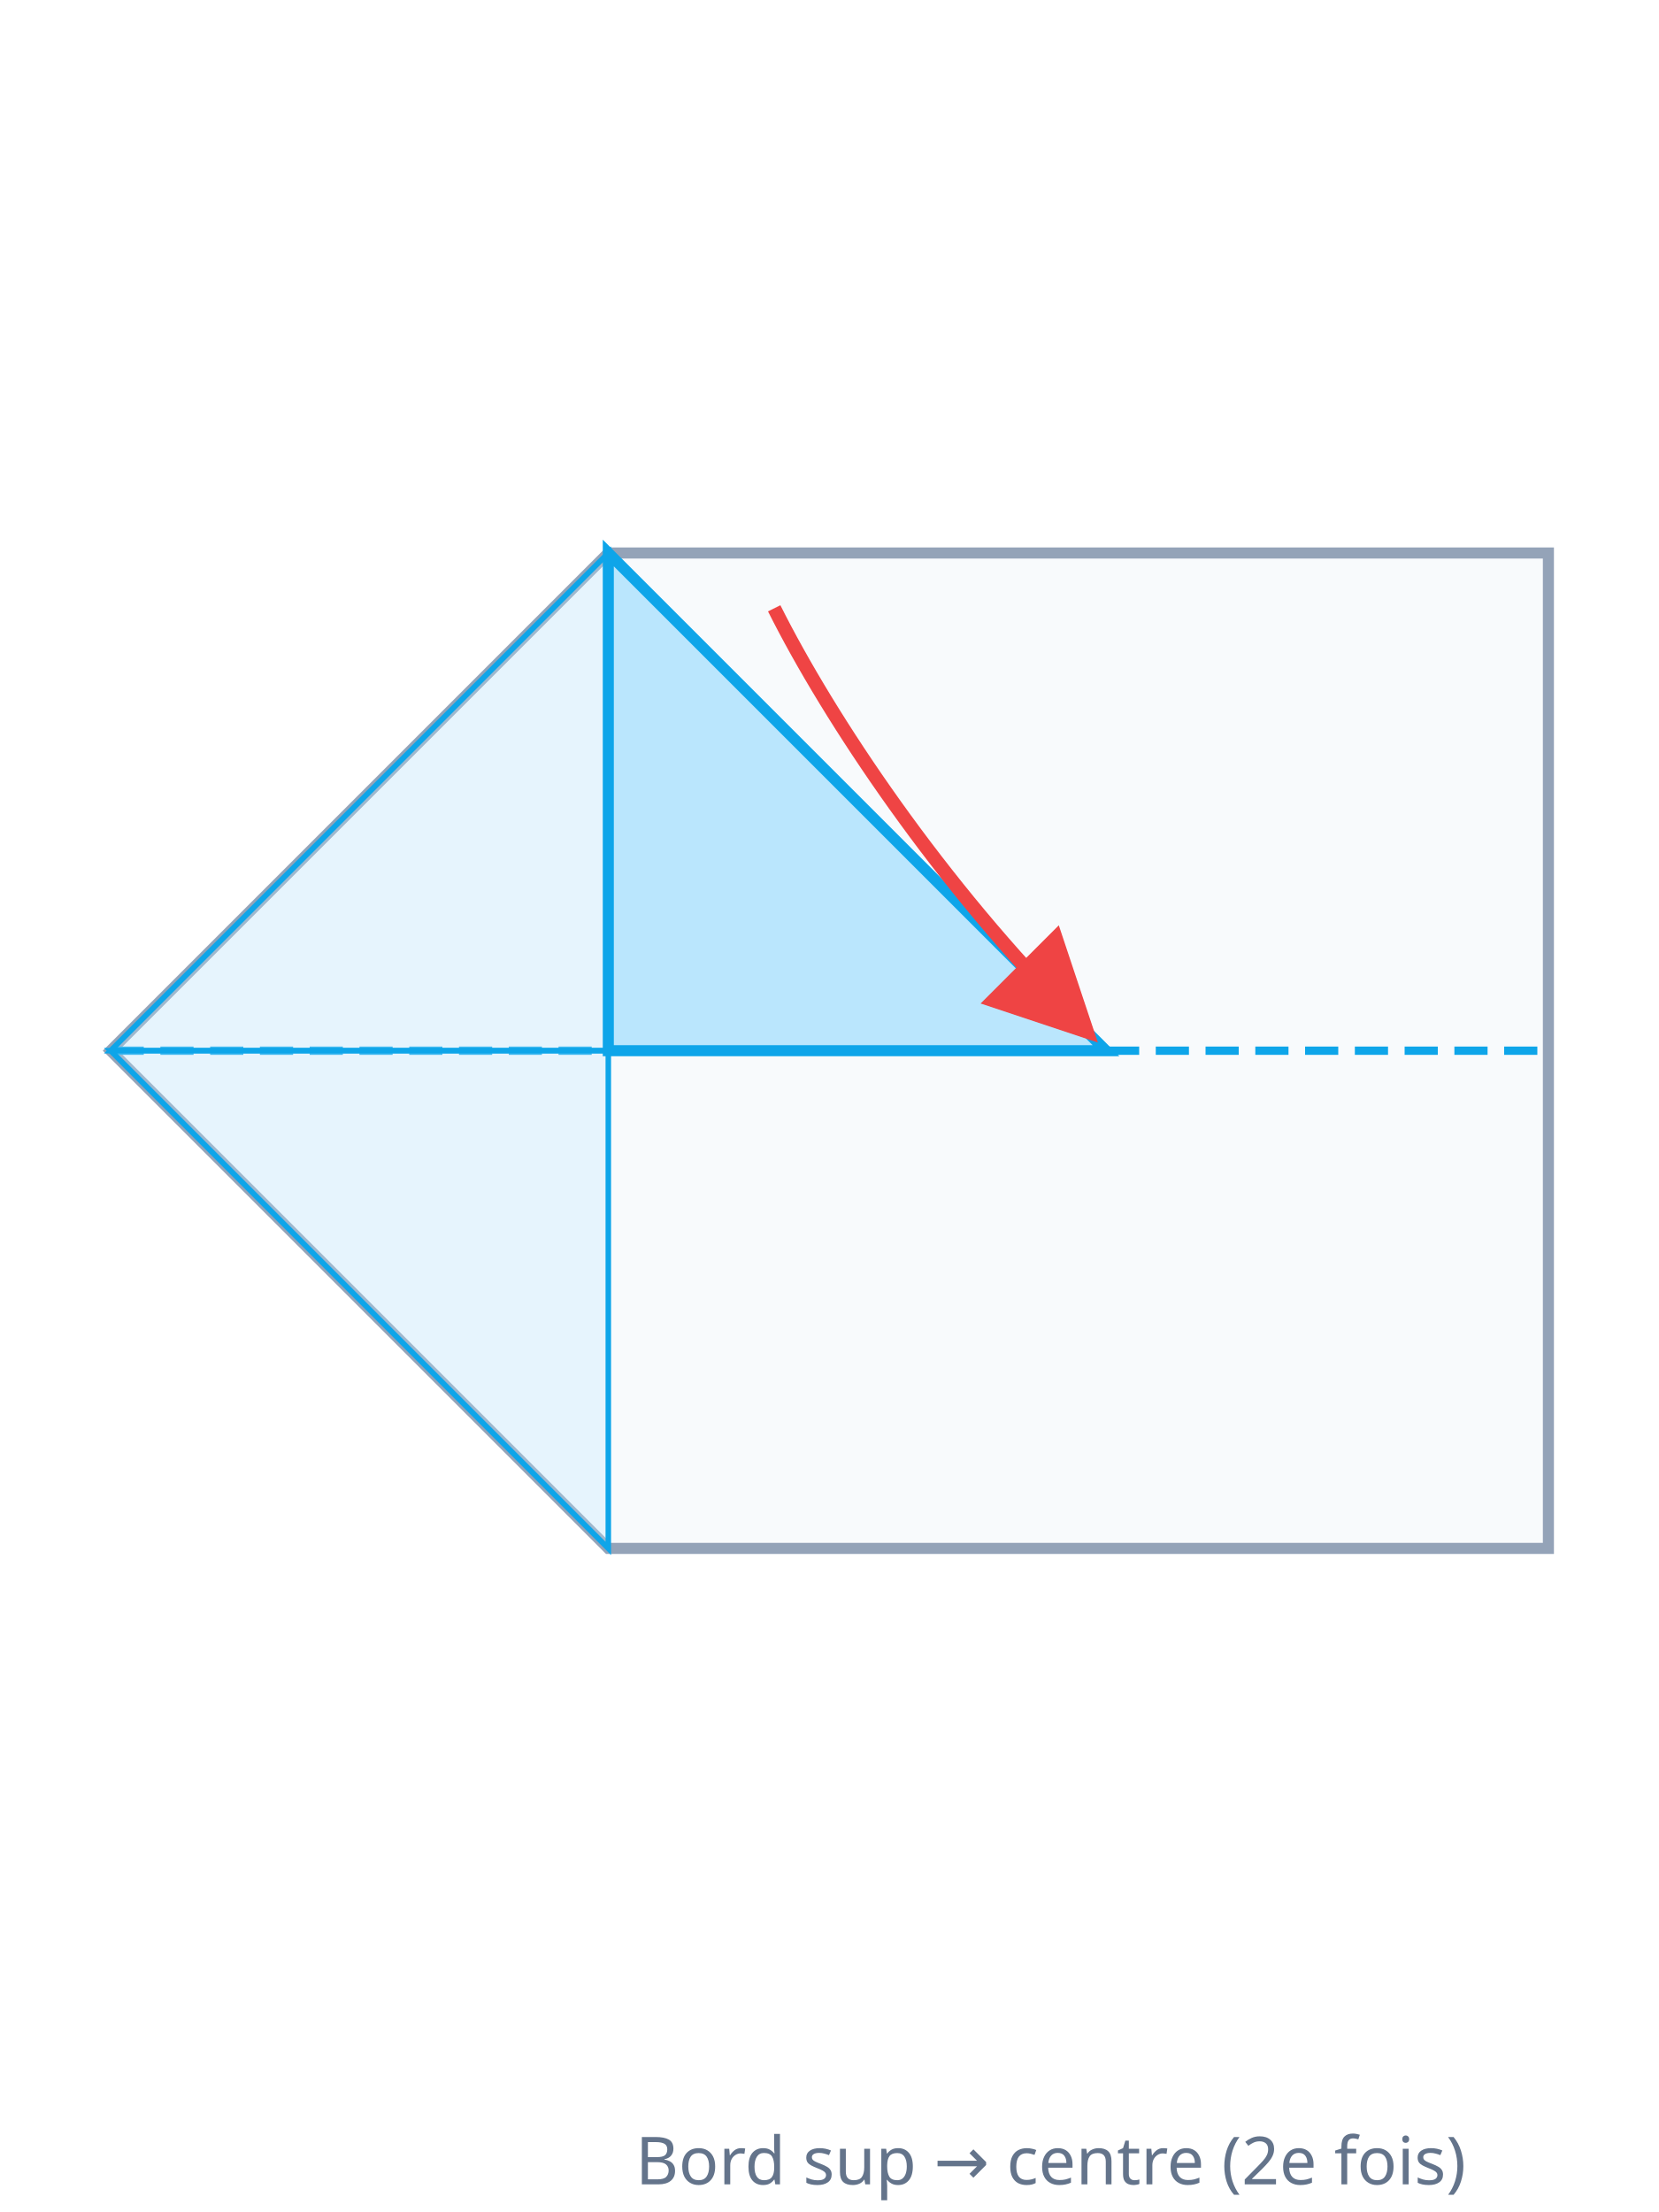
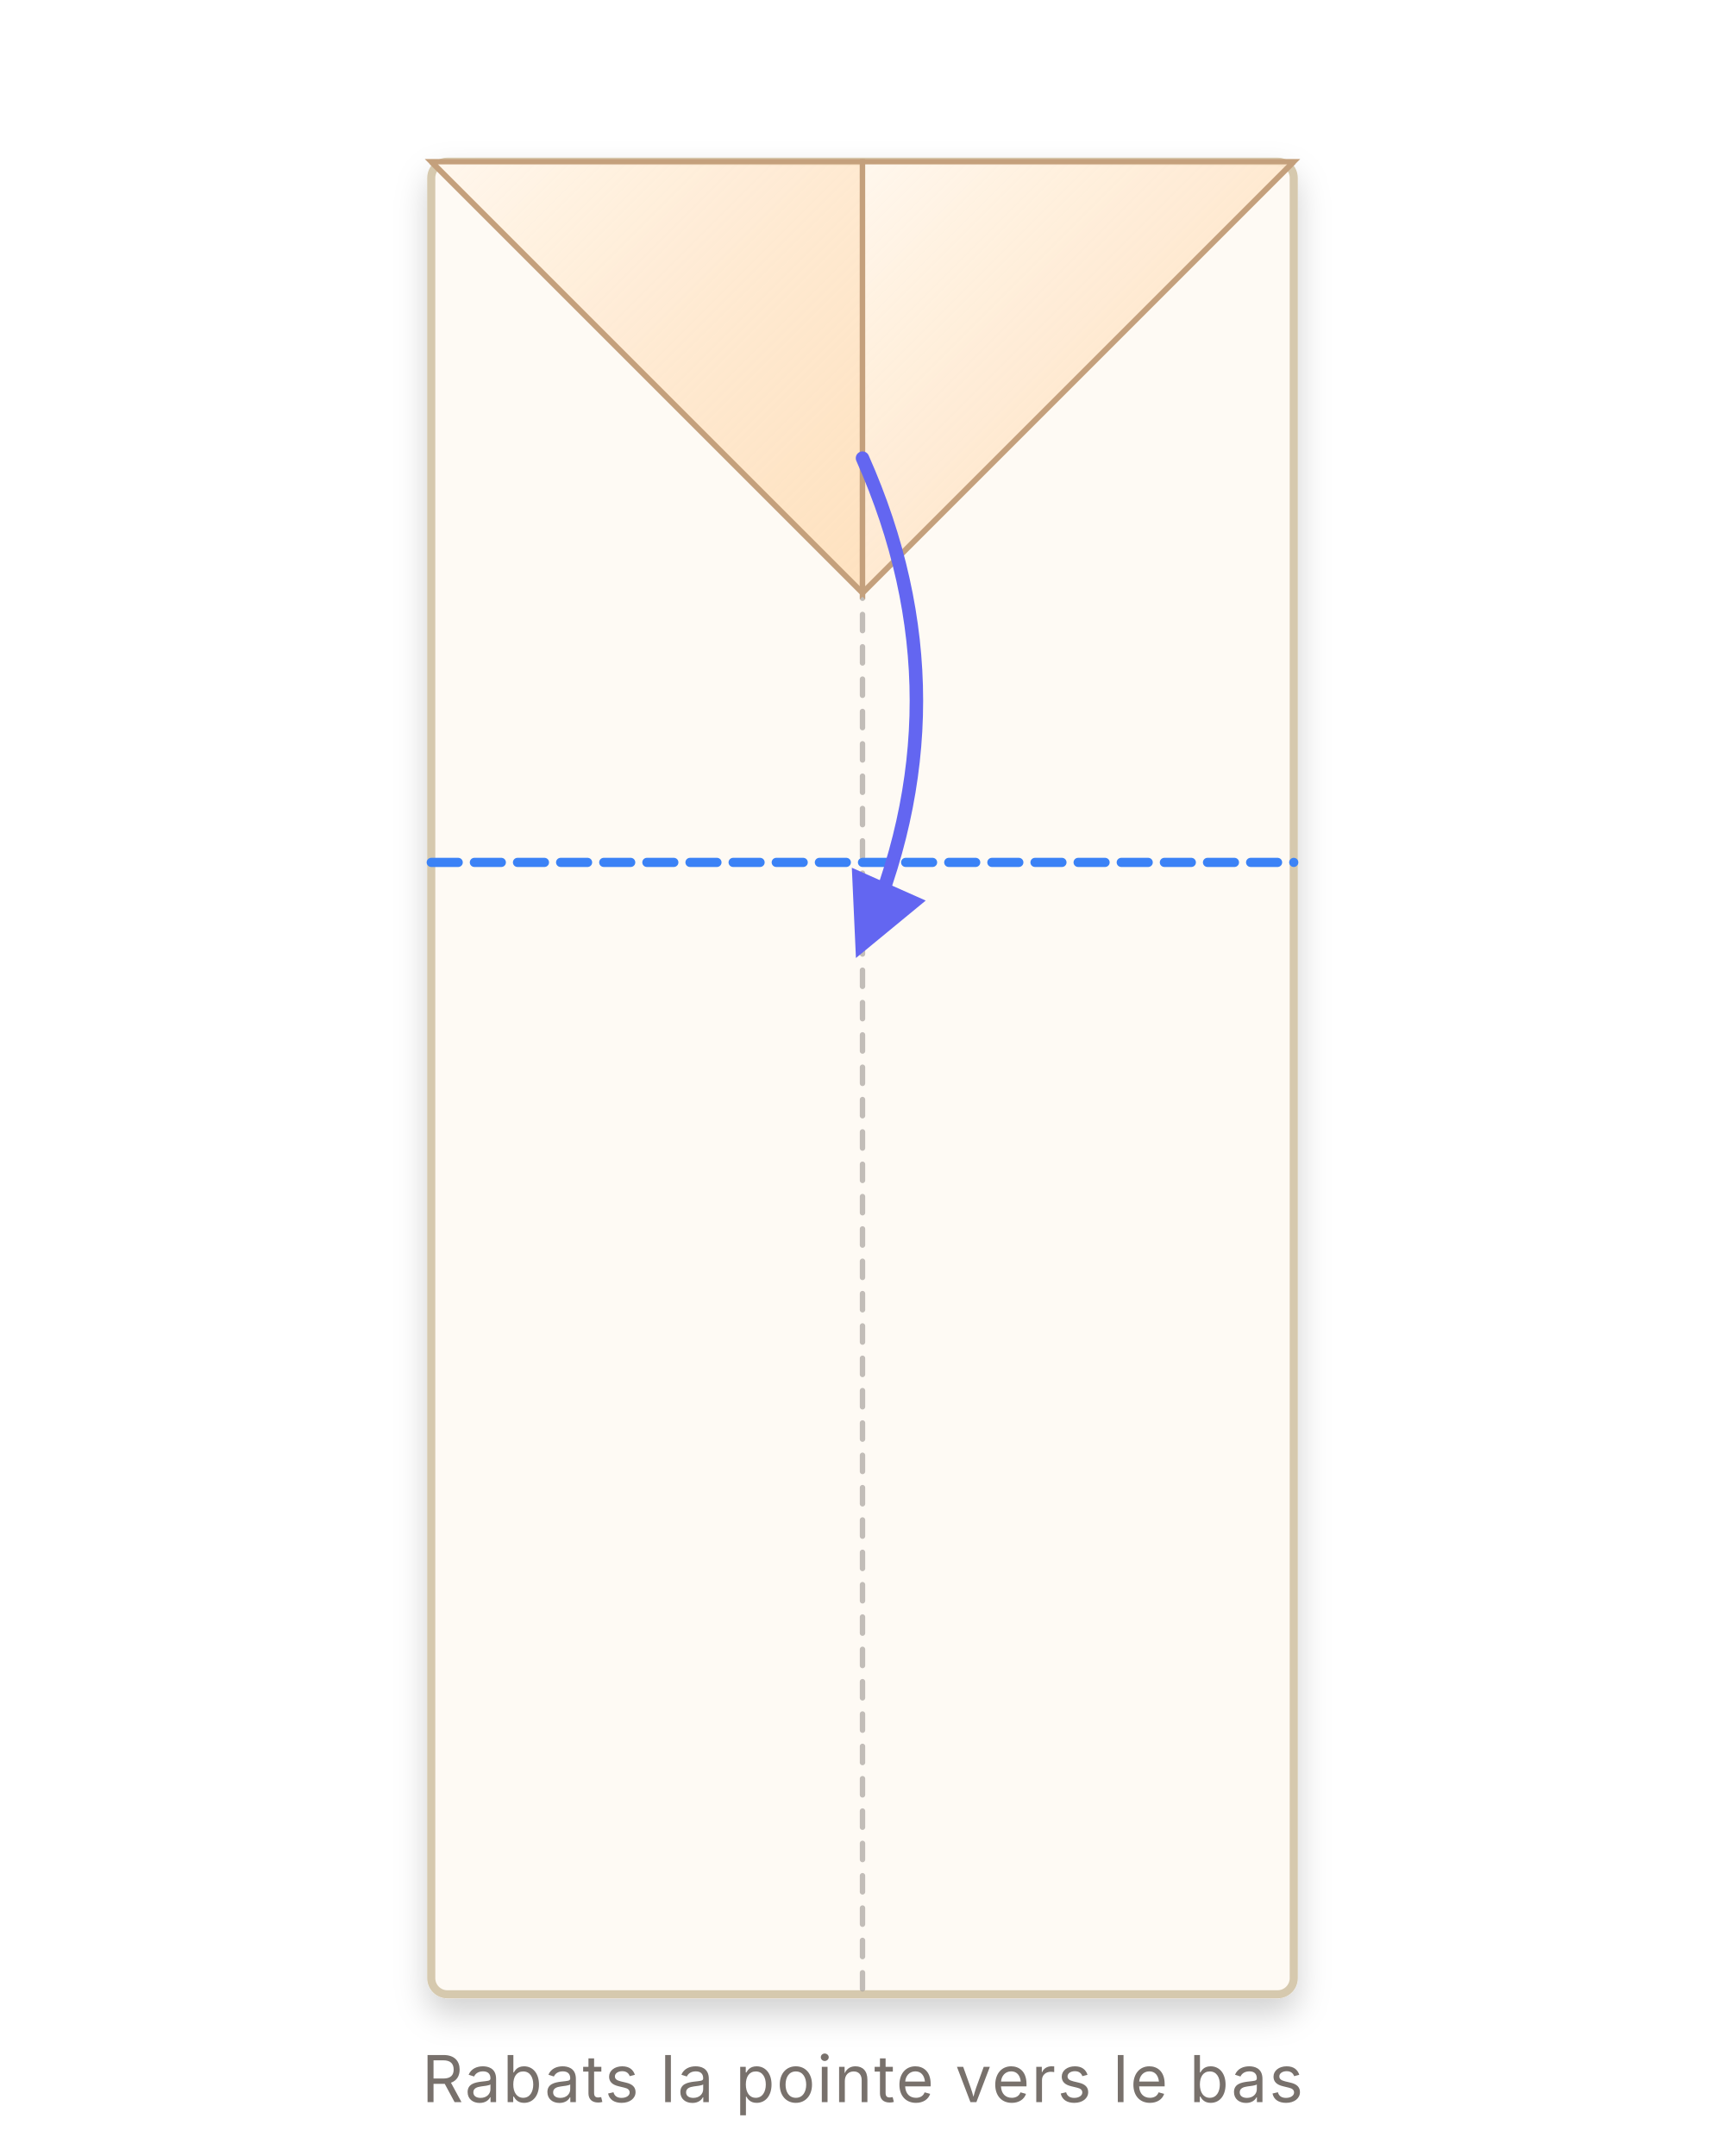
- <svg xmlns="http://www.w3.org/2000/svg" viewBox="0 0 300 400" fill="none">
-   <polygon points="20,190 110,100 280,100 280,280 110,280" fill="#f8fafc" stroke="#94a3b8" stroke-width="2" />
-   <line x1="20" y1="190" x2="280" y2="190" stroke="#0ea5e9" stroke-width="1.5" stroke-dasharray="6 3" />
-   <polygon points="20,190 110,100 110,190" fill="#bae6fd" fill-opacity="0.3" stroke="#0ea5e9" stroke-width="1" />
-   <polygon points="20,190 110,280 110,190" fill="#bae6fd" fill-opacity="0.3" stroke="#0ea5e9" stroke-width="1" />
-   <polygon points="110,100 110,190 200,190" fill="#bae6fd" stroke="#0ea5e9" stroke-width="2" />
-   <path d="M140 110 C150 130 170 160 195 185" stroke="#ef4444" stroke-width="2.5" fill="none" marker-end="url(#arr5)" />
+ <svg xmlns="http://www.w3.org/2000/svg" viewBox="0 0 320 400" fill="none" font-family="system-ui, -apple-system, sans-serif">
  <defs>
-     <marker id="arr5" markerWidth="8" markerHeight="8" refX="6" refY="4" orient="auto">
-       <path d="M0,0 L8,4 L0,8" fill="#ef4444" />
+     <filter id="ps" x="-10%" y="-10%" width="120%" height="120%">
+       <feGaussianBlur in="SourceAlpha" stdDeviation="3" />
+       <feOffset dx="0" dy="3" />
+       <feComponentTransfer>
+         <feFuncA type="linear" slope="0.18" />
+       </feComponentTransfer>
+       <feMerge>
+         <feMergeNode />
+         <feMergeNode in="SourceGraphic" />
+       </feMerge>
+     </filter>
+     <marker id="arr" viewBox="0 0 10 10" refX="8" refY="5" markerWidth="6" markerHeight="6" orient="auto-start-reverse">
+       <path d="M 0 0 L 10 5 L 0 10 z" fill="#6366f1" />
    </marker>
+     <marker id="arrT" viewBox="0 0 10 10" refX="8" refY="5" markerWidth="6" markerHeight="6" orient="auto-start-reverse">
+       <path d="M 0 0 L 10 5 L 0 10 z" fill="#14b8a6" />
+     </marker>
+     <linearGradient id="foldTri" x1="0" y1="0" x2="1" y2="1">
+       <stop offset="0" stop-color="#fff7ed" />
+       <stop offset="1" stop-color="#fed7aa" stop-opacity="0.7" />
+     </linearGradient>
  </defs>
-   <text x="190" y="395" text-anchor="middle" font-family="sans-serif" font-size="12" fill="#64748b">Bord sup → centre (2e fois)</text>
+   <rect x="80" y="30" width="160" height="340" rx="3" fill="#fefaf4" stroke="#d6c9ae" stroke-width="1.5" filter="url(#ps)" />
+   <line x1="160" y1="30" x2="160" y2="370" stroke="#a8a29e" stroke-width="1" stroke-dasharray="3 3" stroke-linecap="round" opacity="0.7" />
+   <polygon points="80,30 160,30 160,110" fill="url(#foldTri)" stroke="#c4a07c" stroke-width="1" />
+   <line x1="80" y1="30" x2="160" y2="110" stroke="#c4a07c" stroke-width="1" />
+   <polygon points="240,30 160,30 160,110" fill="url(#foldTri)" stroke="#c4a07c" stroke-width="1" />
+   <line x1="240" y1="30" x2="160" y2="110" stroke="#c4a07c" stroke-width="1" />
+   <line x1="80" y1="160" x2="240" y2="160" stroke="#3b82f6" stroke-width="1.7" stroke-dasharray="5 3" stroke-linecap="round" />
+   <path d="M 160 85 Q 180 130 160 175" stroke="#6366f1" stroke-width="2.5" stroke-linecap="round" fill="none" marker-end="url(#arr)" />
+   <text x="160" y="390" text-anchor="middle" font-size="12" fill="#78716c" letter-spacing="0.3">Rabats la pointe vers le bas</text>
</svg>
